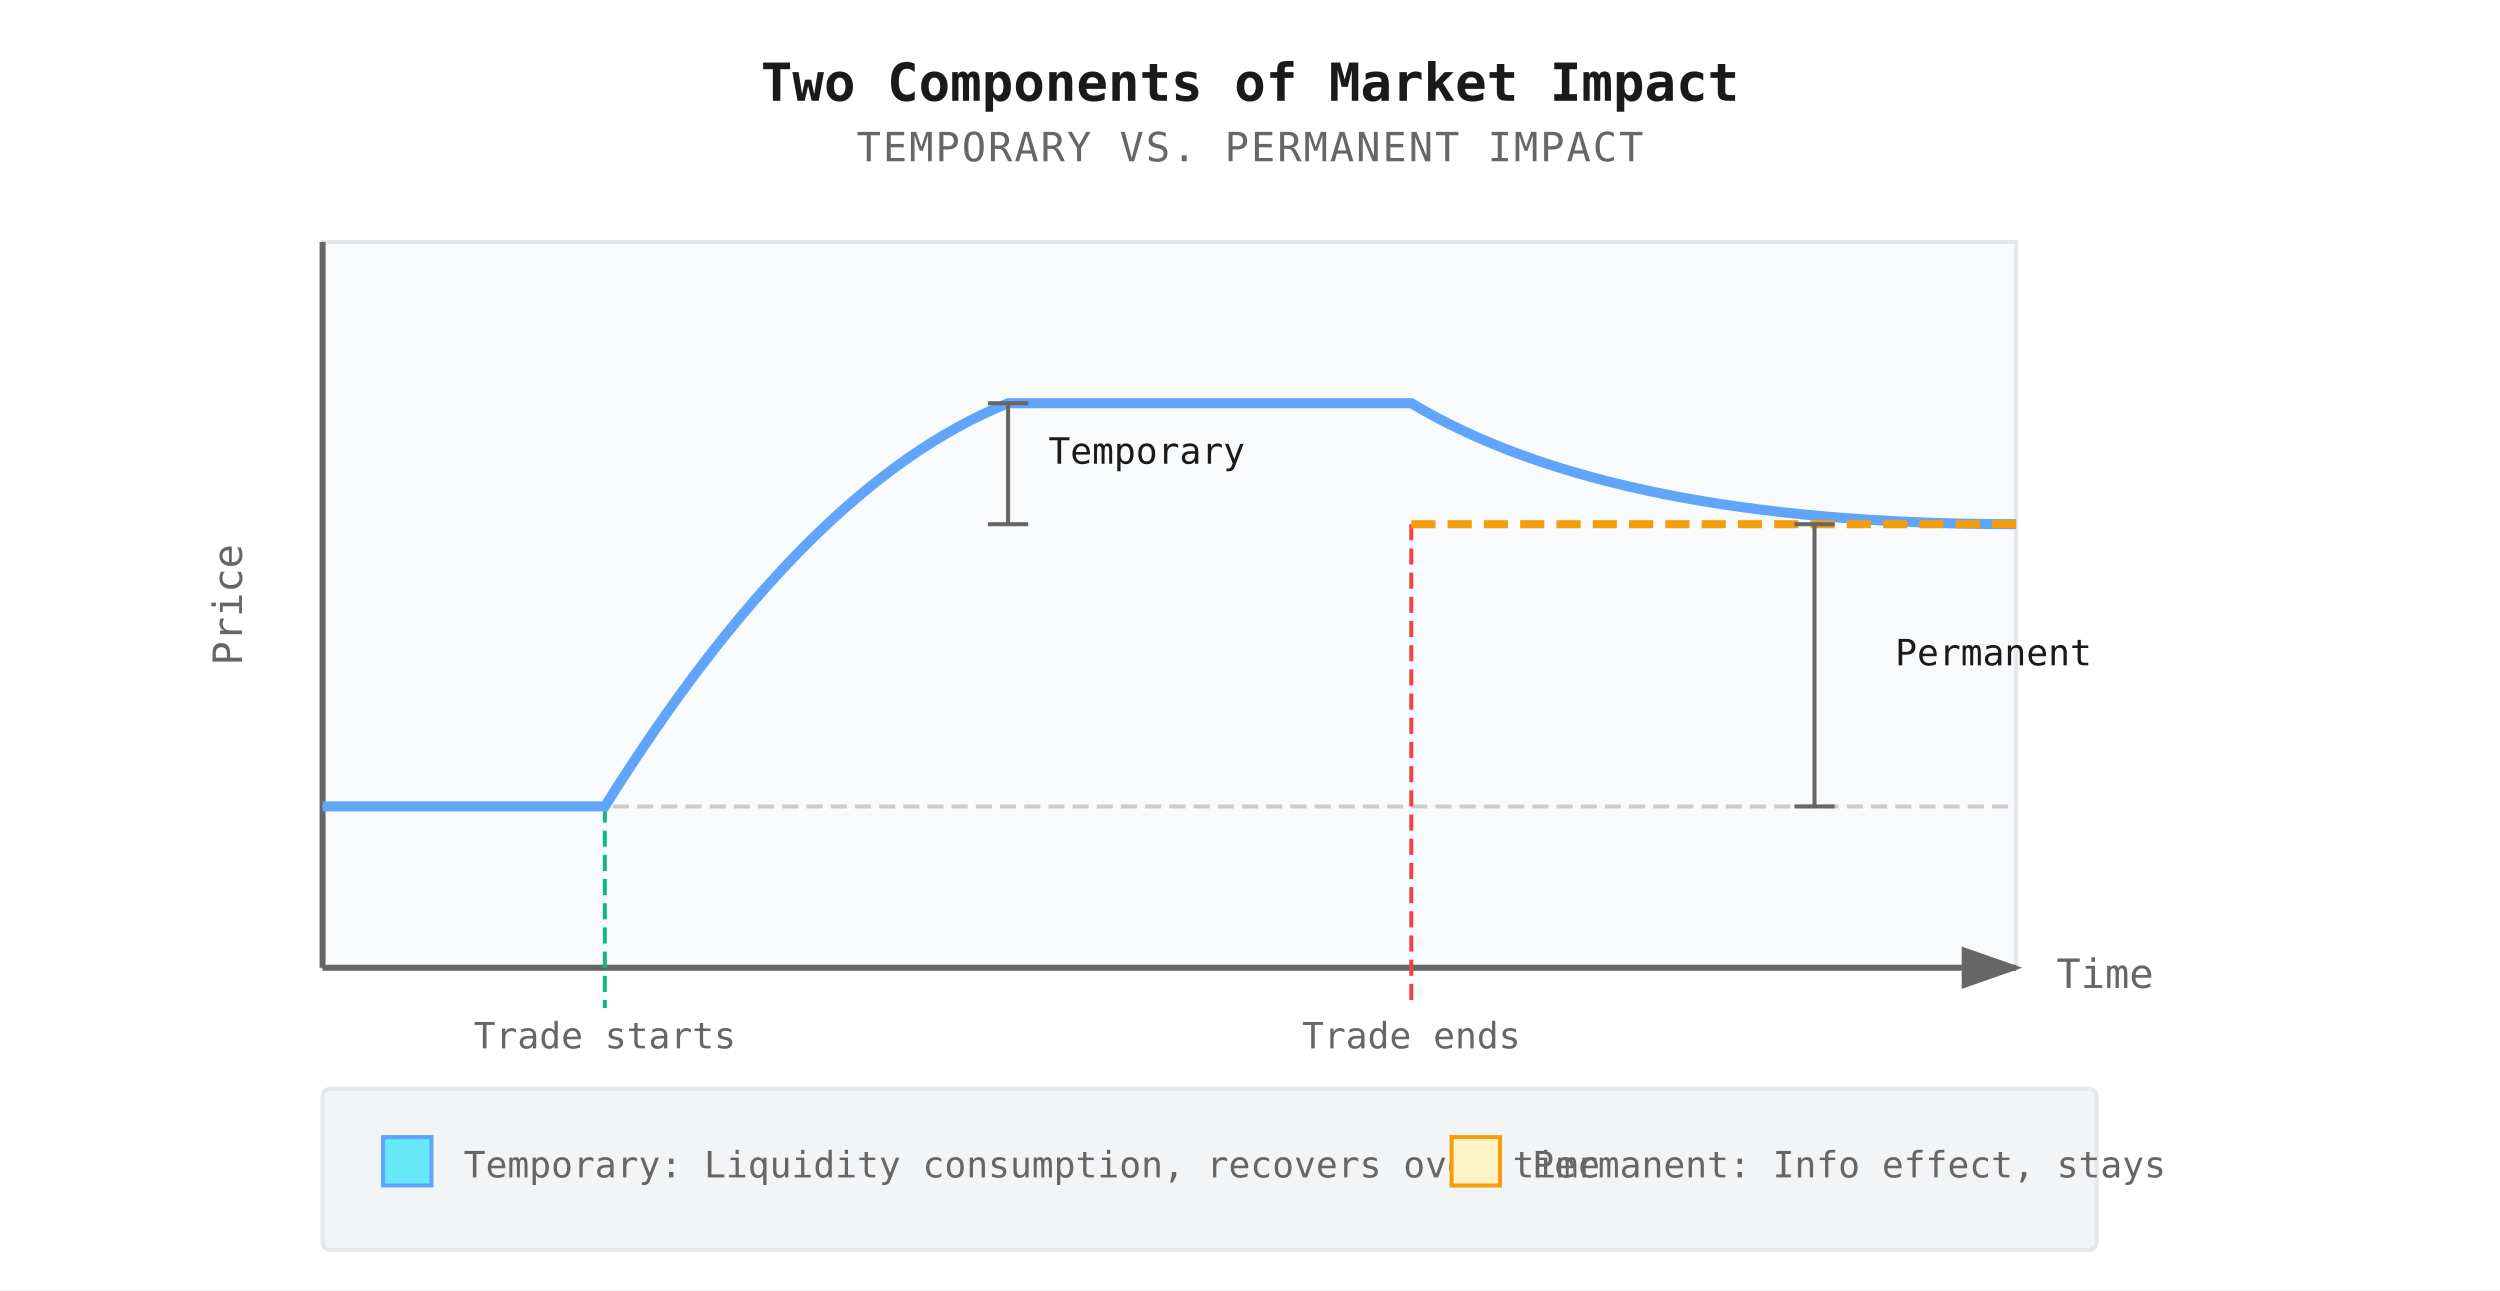
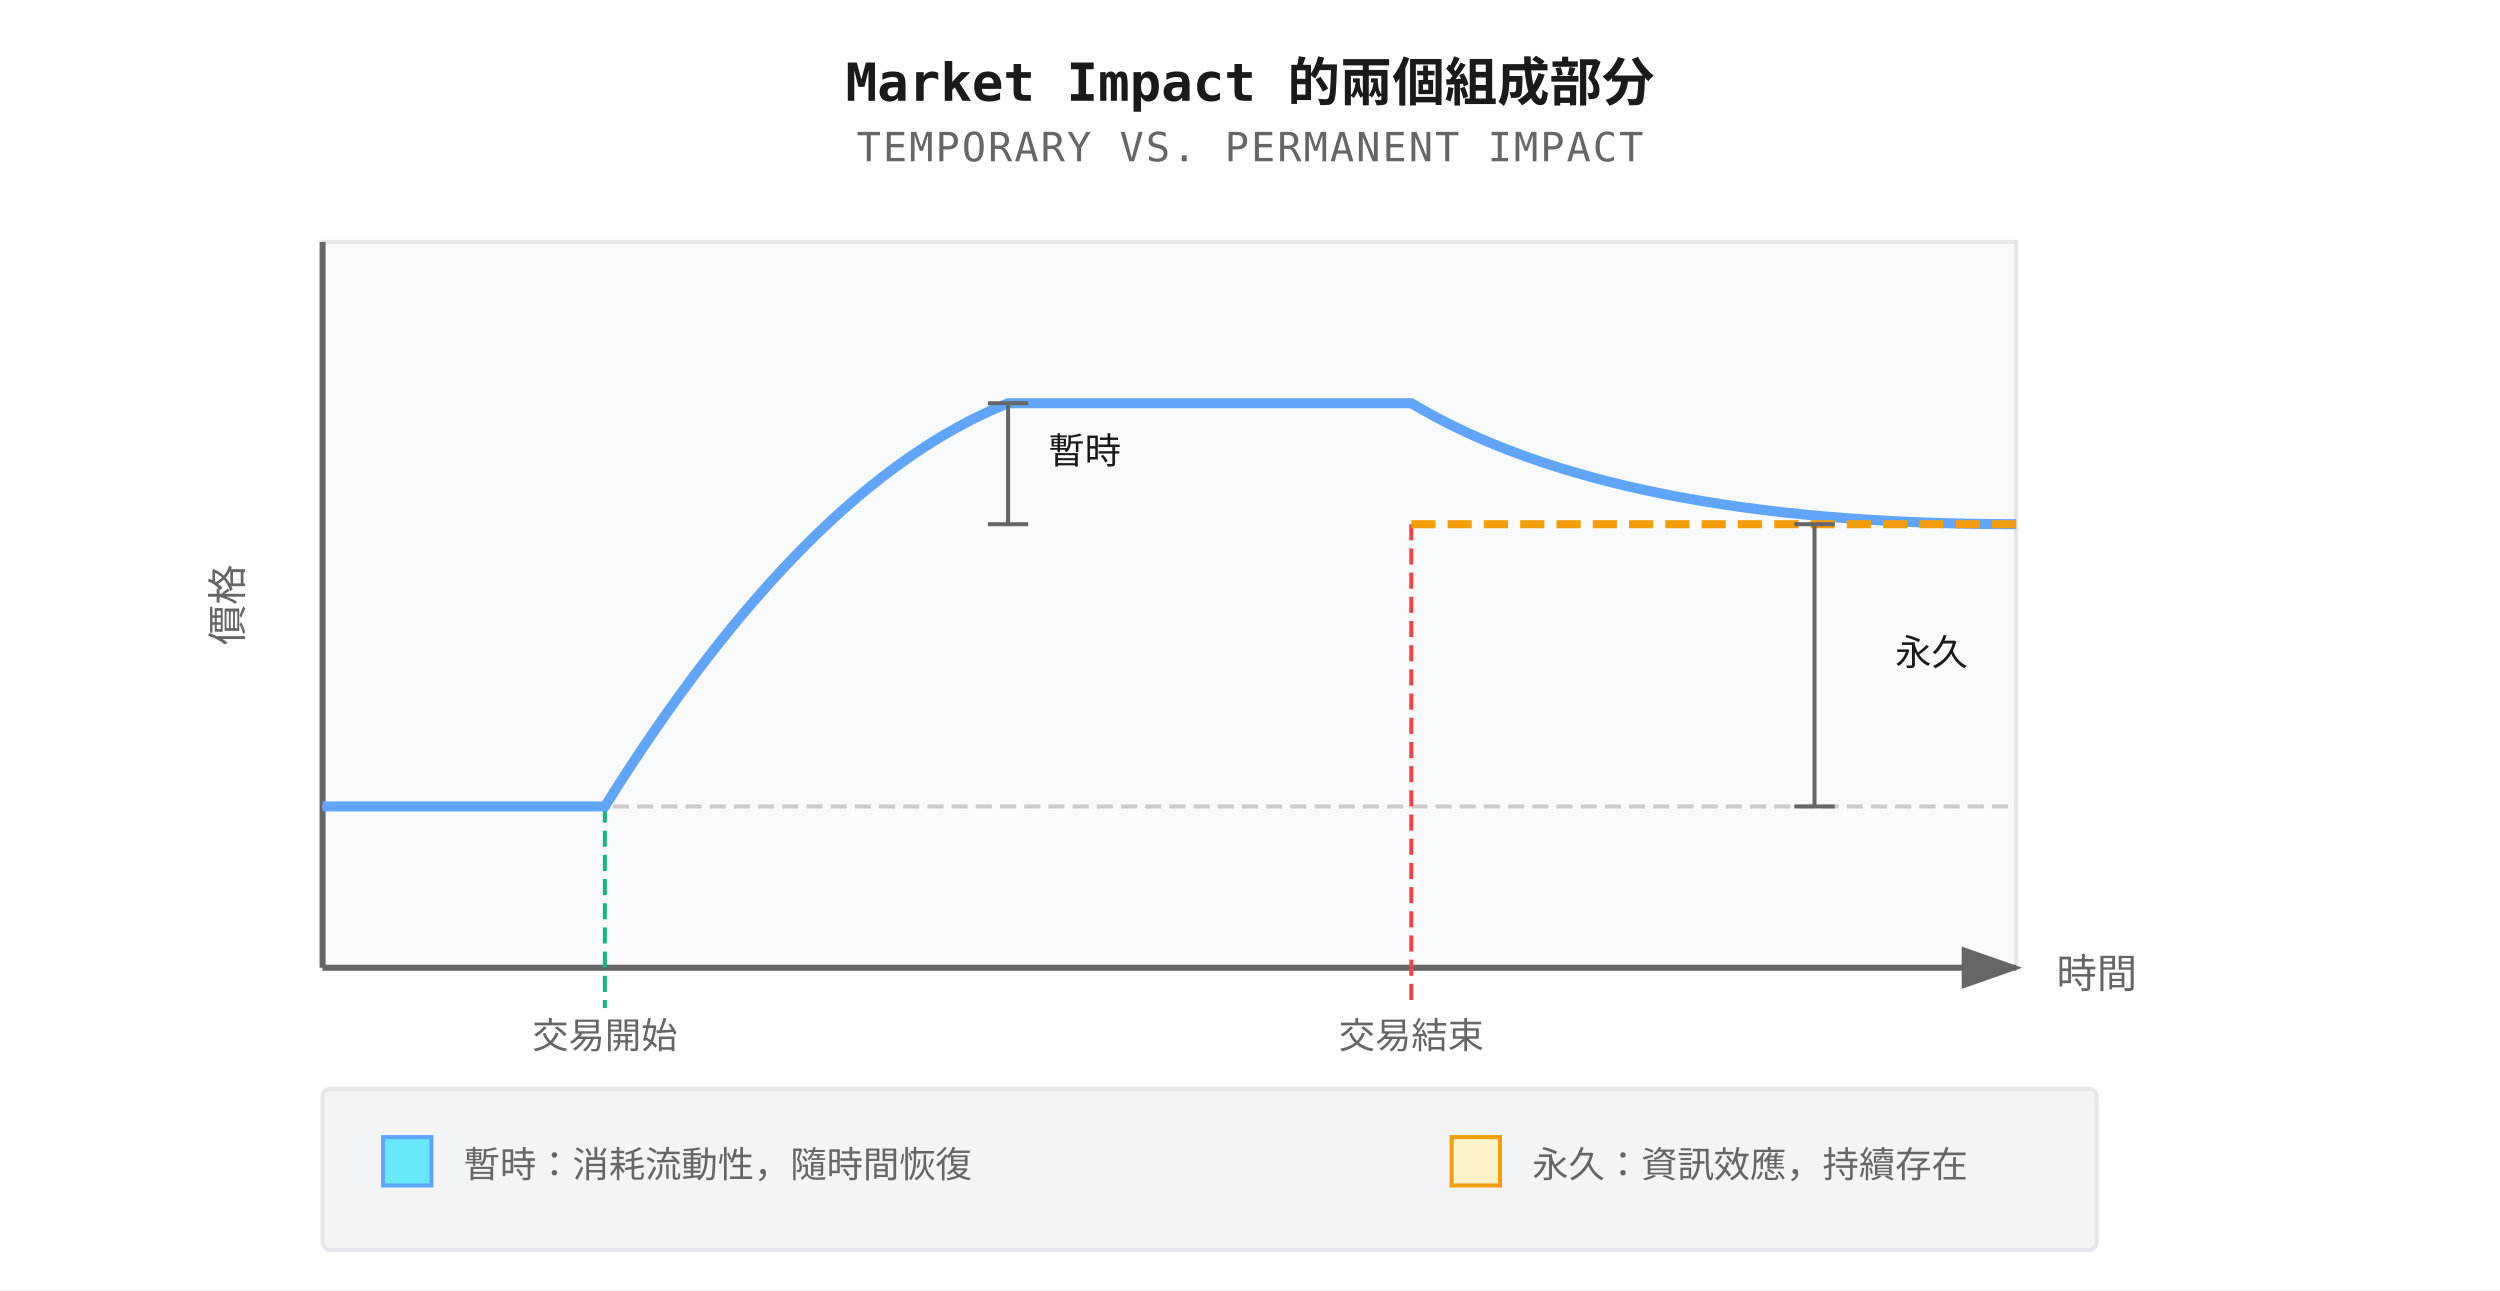
<svg xmlns="http://www.w3.org/2000/svg" viewBox="0 0 620 320">
  <defs>
    <marker id="arrow-mi-en" markerWidth="10" markerHeight="7" refX="9" refY="3.5" orient="auto">
      <polygon points="0 0, 10 3.5, 0 7" fill="#666" />
    </marker>
  </defs>
  <style>
-     .title { font: 600 13px 'SF Mono', 'Menlo', 'Monaco', monospace; fill: #1a1a1a; }
-     .subtitle { font: 500 10px 'SF Mono', 'Menlo', 'Monaco', monospace; fill: #666; letter-spacing: 0.5px; }
-     .label { font: 500 9px 'SF Mono', 'Menlo', 'Monaco', monospace; fill: #1a1a1a; }
-     .axis-label { font: 500 10px 'SF Mono', 'Menlo', 'Monaco', monospace; fill: #666; }
-     .note { font: 500 9px 'SF Mono', 'Menlo', 'Monaco', monospace; fill: #666; }
+     .title { font: 600 13px 'SF Mono', 'Menlo', 'Monaco', monospace, 'PingFang HK', 'Noto Sans HK'; fill: #1a1a1a; }
+     .subtitle { font: 500 10px 'SF Mono', 'Menlo', 'Monaco', monospace, 'PingFang HK', 'Noto Sans HK'; fill: #666; letter-spacing: 0.5px; }
+     .label { font: 500 9px 'SF Mono', 'Menlo', 'Monaco', monospace, 'PingFang HK', 'Noto Sans HK'; fill: #1a1a1a; }
+     .axis-label { font: 500 10px 'SF Mono', 'Menlo', 'Monaco', monospace, 'PingFang HK', 'Noto Sans HK'; fill: #666; }
+     .note { font: 500 9px 'SF Mono', 'Menlo', 'Monaco', monospace, 'PingFang HK', 'Noto Sans HK'; fill: #666; }
  </style>
  <rect width="620" height="320" fill="#fff" />
-   <text x="310" y="25" text-anchor="middle" class="title">Two Components of Market Impact</text>
+   <text x="310" y="25" text-anchor="middle" class="title">Market Impact 的兩個組成部分</text>
  <text x="310" y="40" text-anchor="middle" class="subtitle">TEMPORARY VS. PERMANENT IMPACT</text>
  <rect x="80" y="60" width="420" height="180" fill="#f9fafb" stroke="#e5e7eb" stroke-width="1" />
  <line x1="80" y1="60" x2="80" y2="240" stroke="#666" stroke-width="1.5" />
-   <text x="60" y="150" text-anchor="middle" transform="rotate(-90, 60, 150)" class="axis-label">Price</text>
+   <text x="60" y="150" text-anchor="middle" transform="rotate(-90, 60, 150)" class="axis-label">價格</text>
  <line x1="80" y1="240" x2="500" y2="240" stroke="#666" stroke-width="1.5" marker-end="url(#arrow-mi-en)" />
-   <text x="510" y="245" class="axis-label">Time</text>
+   <text x="510" y="245" class="axis-label">時間</text>
  <line x1="80" y1="200" x2="500" y2="200" stroke="#ccc" stroke-width="1" stroke-dasharray="4,2" />
  <line x1="150" y1="200" x2="150" y2="250" stroke="#10b981" stroke-width="1" stroke-dasharray="4,2" />
-   <text x="150" y="260" text-anchor="middle" class="note">Trade starts</text>
+   <text x="150" y="260" text-anchor="middle" class="note">交易開始</text>
  <line x1="350" y1="130" x2="350" y2="250" stroke="#ef4444" stroke-width="1" stroke-dasharray="4,2" />
-   <text x="350" y="260" text-anchor="middle" class="note">Trade ends</text>
+   <text x="350" y="260" text-anchor="middle" class="note">交易結束</text>
  <path d="M 80 200 L 150 200 Q 200 120 250 100 L 350 100 Q 400 130 500 130" fill="none" stroke="#60a5fa" stroke-width="2.5" />
  <line x1="350" y1="130" x2="500" y2="130" stroke="#f59e0b" stroke-width="2" stroke-dasharray="6,3" />
  <line x1="250" y1="100" x2="250" y2="130" stroke="#666" stroke-width="1" />
  <line x1="245" y1="100" x2="255" y2="100" stroke="#666" stroke-width="1" />
  <line x1="245" y1="130" x2="255" y2="130" stroke="#666" stroke-width="1" />
-   <text x="260" y="115" class="label">Temporary</text>
+   <text x="260" y="115" class="label">暫時</text>
  <line x1="450" y1="200" x2="450" y2="130" stroke="#666" stroke-width="1" />
  <line x1="445" y1="200" x2="455" y2="200" stroke="#666" stroke-width="1" />
  <line x1="445" y1="130" x2="455" y2="130" stroke="#666" stroke-width="1" />
-   <text x="470" y="165" class="label">Permanent</text>
+   <text x="470" y="165" class="label">永久</text>
  <rect x="80" y="270" width="440" height="40" fill="#f3f4f6" stroke="#e5e7eb" stroke-width="1" rx="2" />
  <rect x="95" y="282" width="12" height="12" fill="#67e8f9" stroke="#60a5fa" />
-   <text x="115" y="292" class="note">Temporary: Liquidity consumption, recovers over time</text>
+   <text x="115" y="292" class="note">暫時：消耗流動性，隨時間恢復</text>
  <rect x="360" y="282" width="12" height="12" fill="#fef3c7" stroke="#f59e0b" />
-   <text x="380" y="292" class="note">Permanent: Info effect, stays</text>
+   <text x="380" y="292" class="note">永久：資訊效應，持續存在</text>
</svg>
